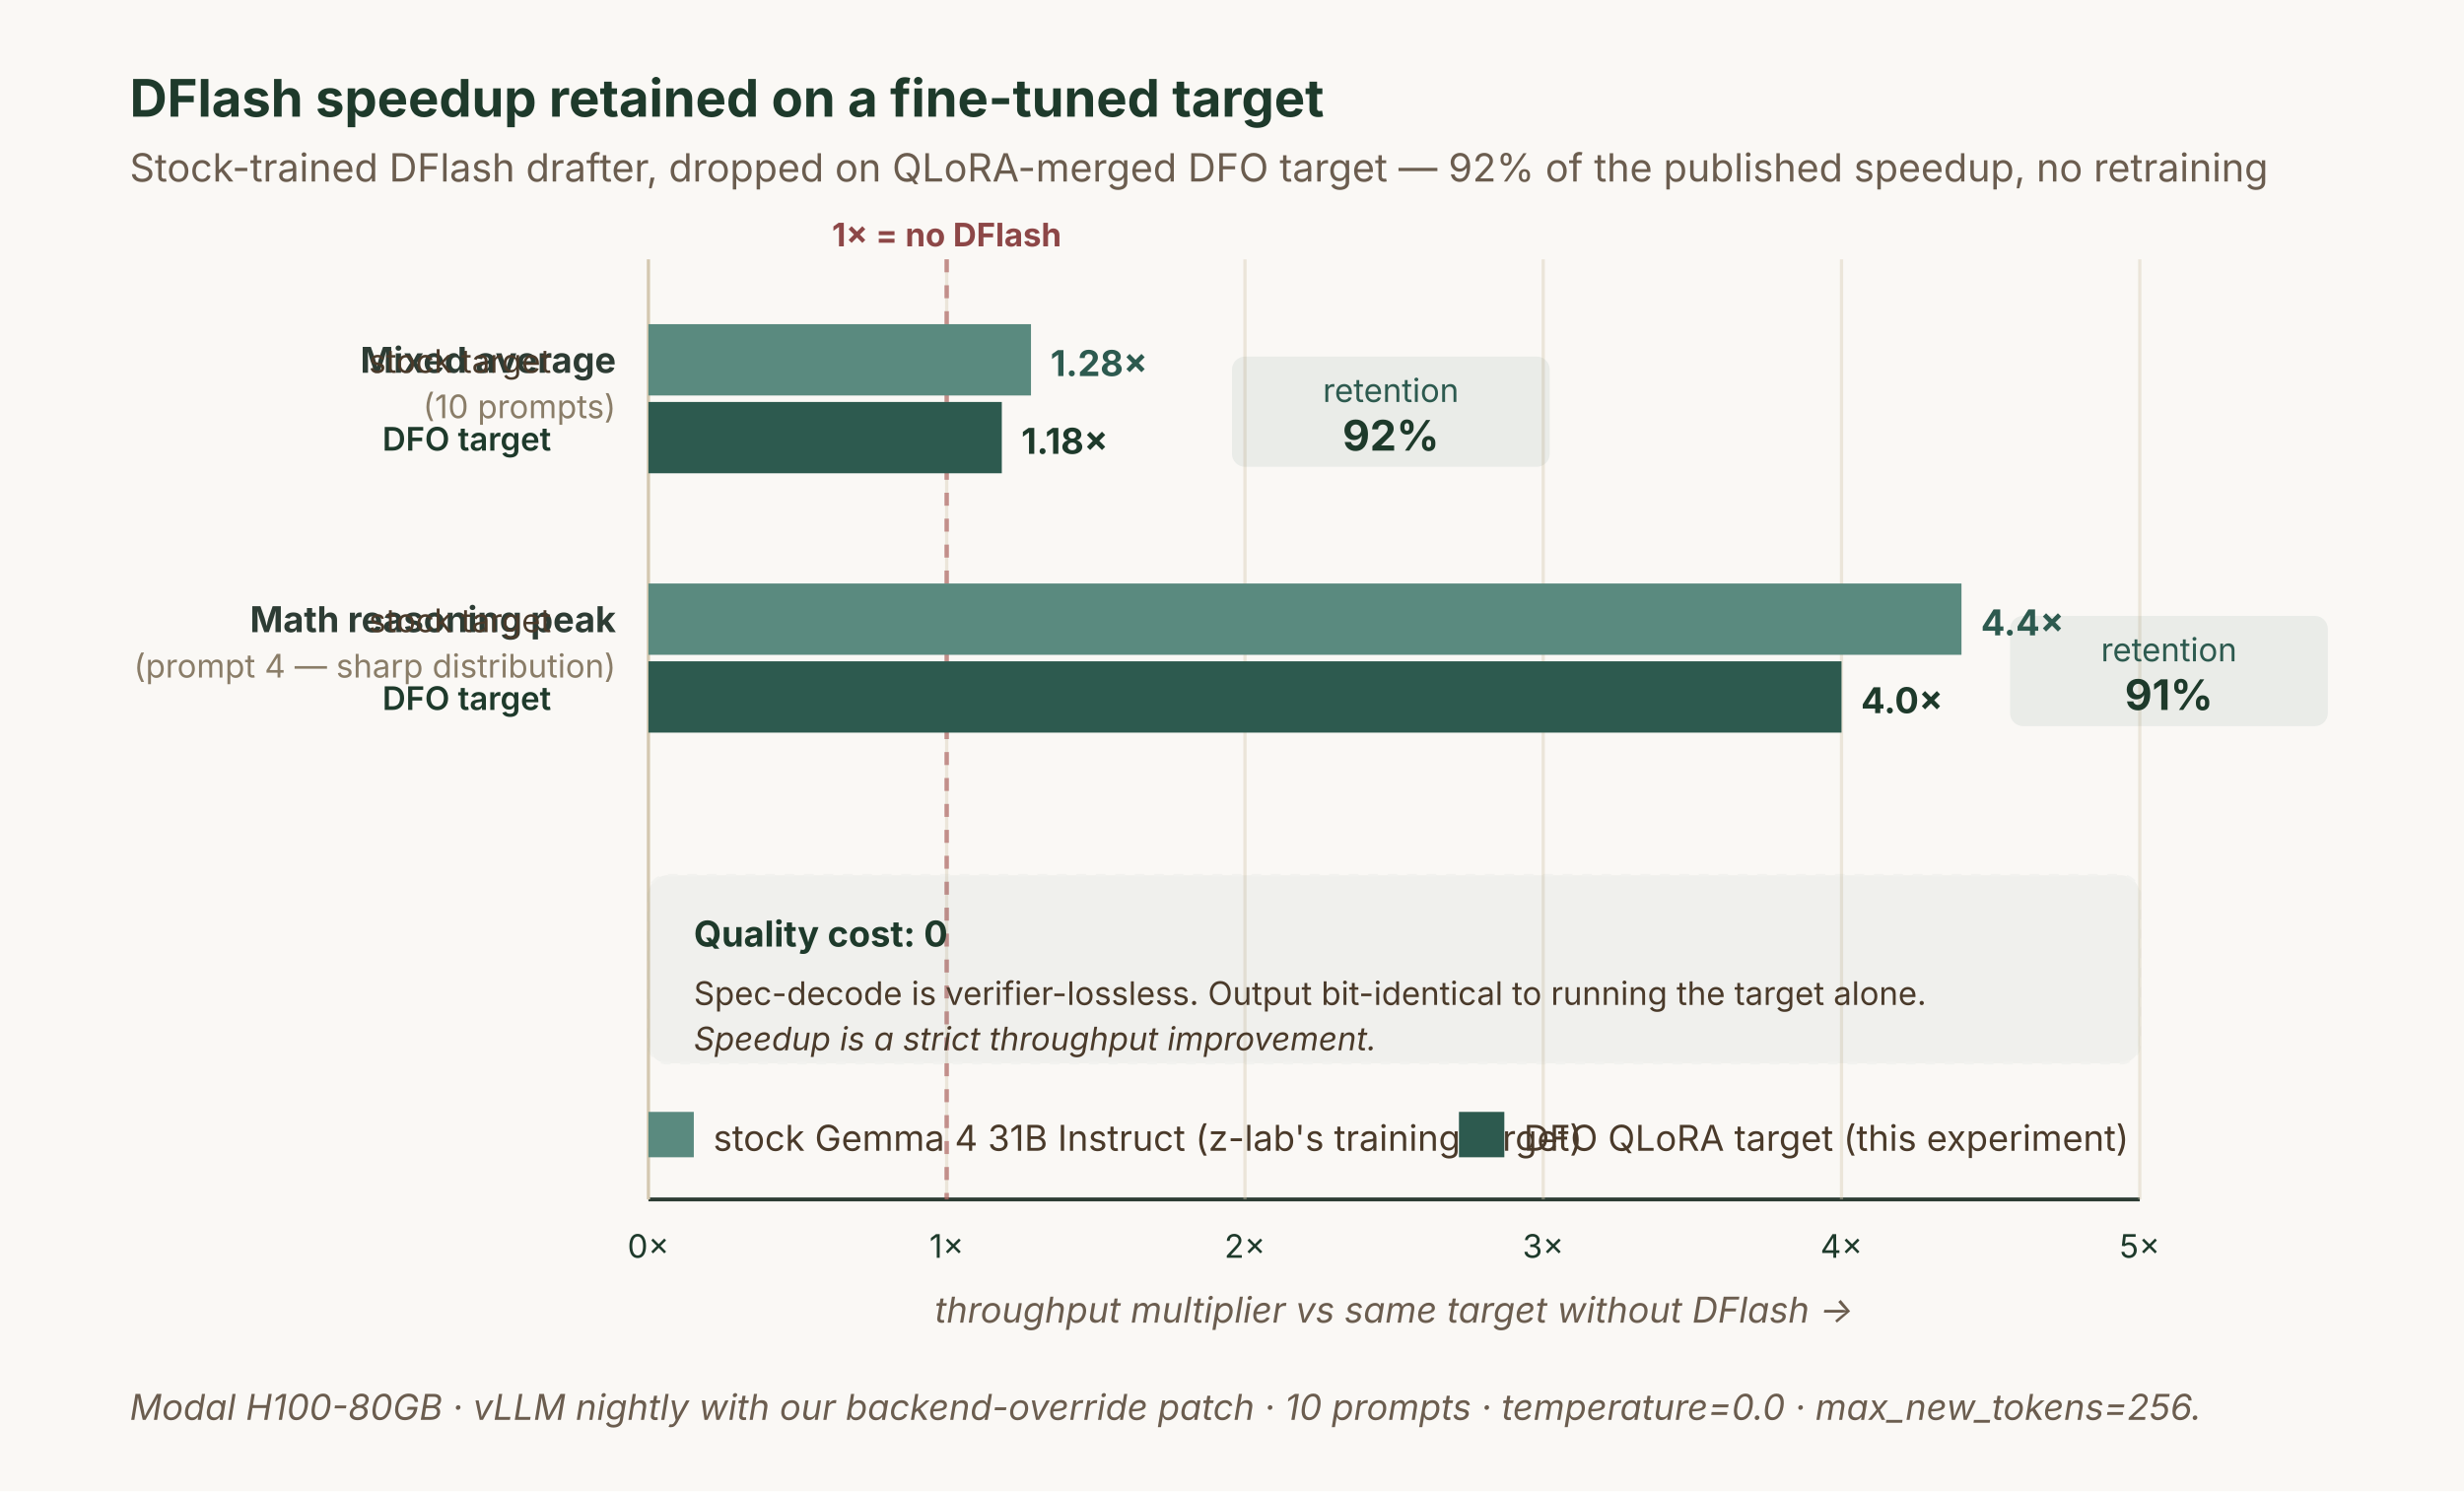
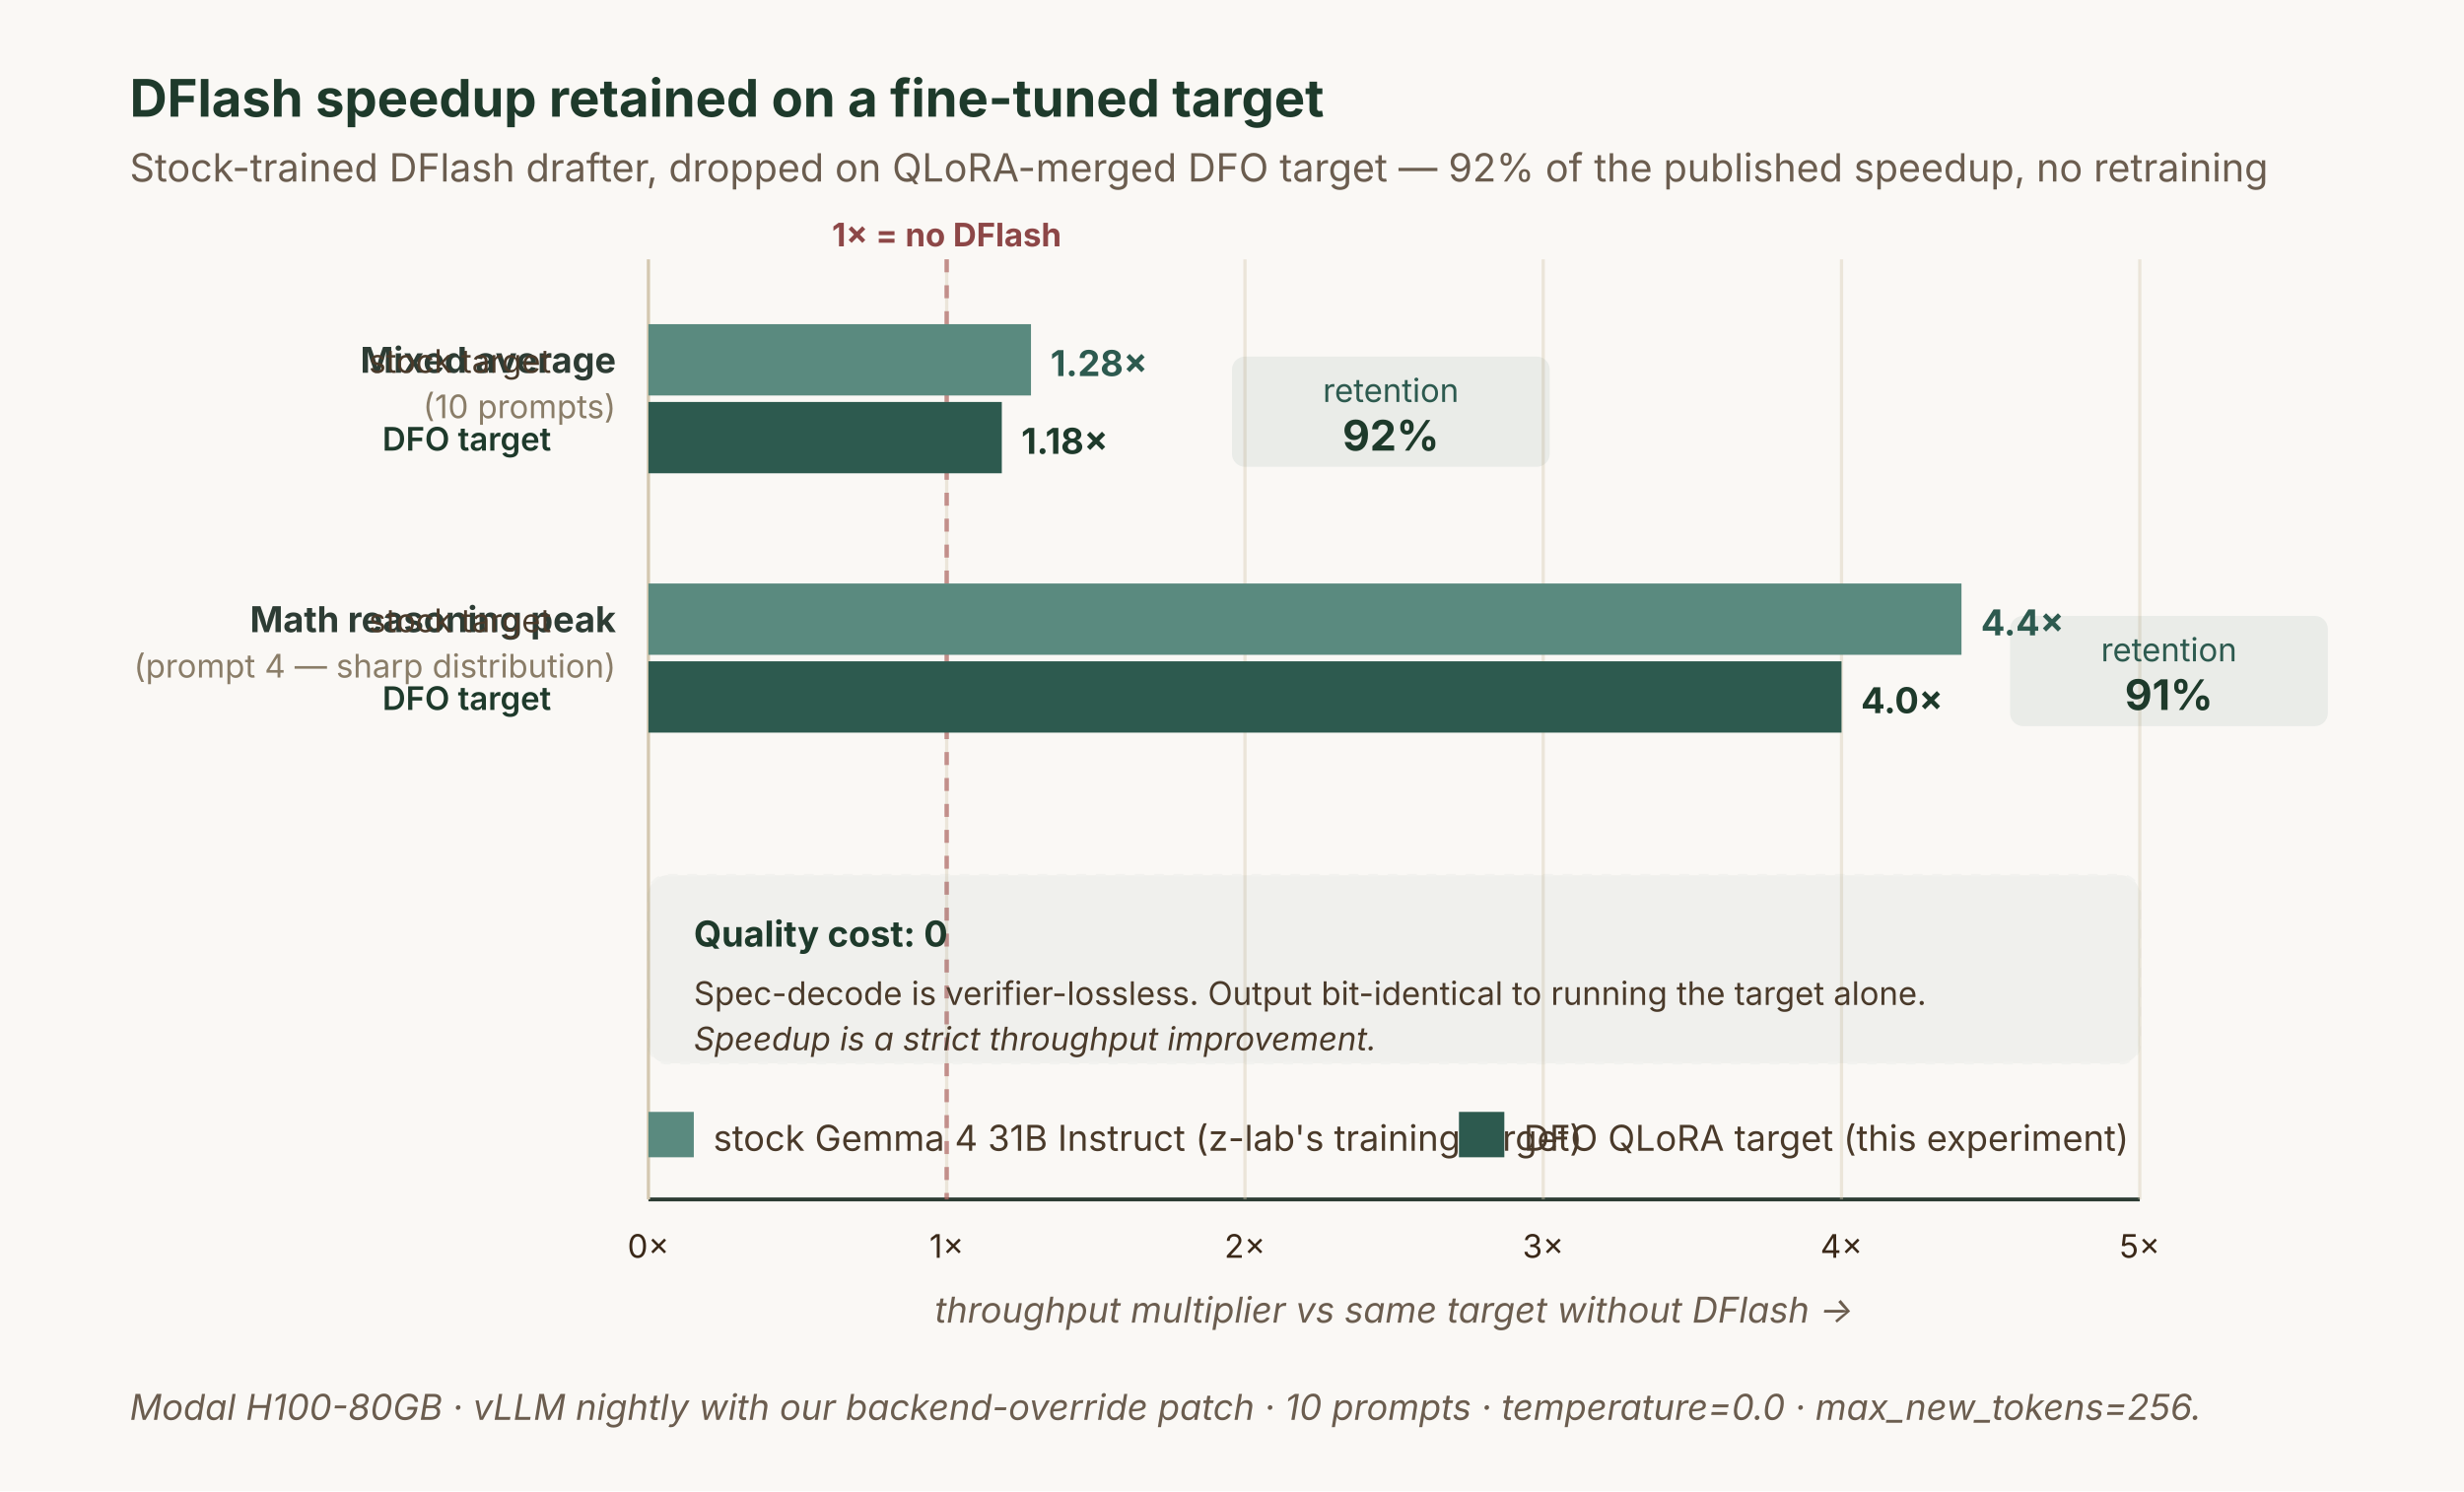
<svg xmlns="http://www.w3.org/2000/svg" viewBox="0 0 760 460" font-family="'DM Sans', -apple-system, sans-serif" role="img" aria-label="Bar chart of DFlash speculative-decoding speedups on stock Gemma 4 31B vs our DFO QLoRA fine-tune. On the mixed-prompt average the stock target gets 1.28x and the DFO target gets 1.18x (92 percent retention). On the math-reasoning peak prompt the stock target gets 4.4x and the DFO target gets 4.0x (91 percent retention).">
  <rect width="760" height="460" fill="#faf8f5" />
  <text x="40" y="36" font-size="16" font-weight="700" fill="#1e3a2b">DFlash speedup retained on a fine-tuned target</text>
  <text x="40" y="56" font-size="12" fill="#6b5d4f">Stock-trained DFlash drafter, dropped on QLoRA-merged DFO target — 92% of the published speedup, no retraining</text>
-   <g stroke="#d4c8b0" stroke-width="1" font-size="10" fill="#1e3a2b">
+   <g stroke="#d4c8b0" stroke-width="1" font-size="10" fill="#3a2818">
    <line x1="200" y1="370" x2="660" y2="370" stroke="#2d3c34" stroke-width="1.2" />
    <line x1="200" y1="80" x2="200" y2="370" />
    <line x1="292" y1="80" x2="292" y2="370" opacity="0.4" />
    <line x1="384" y1="80" x2="384" y2="370" opacity="0.4" />
    <line x1="476" y1="80" x2="476" y2="370" opacity="0.4" />
    <line x1="568" y1="80" x2="568" y2="370" opacity="0.4" />
    <line x1="660" y1="80" x2="660" y2="370" opacity="0.4" />
    <line x1="292" y1="80" x2="292" y2="370" stroke="#a04848" stroke-width="1.4" stroke-dasharray="4 4" opacity="0.55" />
    <text stroke="none" x="292" y="76" font-size="10" fill="#7a2828" text-anchor="middle" font-weight="700" opacity="0.85">1× = no DFlash</text>
    <text stroke="none" x="200" y="388" text-anchor="middle">0×</text>
    <text stroke="none" x="292" y="388" text-anchor="middle">1×</text>
    <text stroke="none" x="384" y="388" text-anchor="middle">2×</text>
    <text stroke="none" x="476" y="388" text-anchor="middle">3×</text>
    <text stroke="none" x="568" y="388" text-anchor="middle">4×</text>
    <text stroke="none" x="660" y="388" text-anchor="middle">5×</text>
    <text stroke="none" x="430" y="408" text-anchor="middle" font-size="11" fill="#6b5d4f" font-style="italic">throughput multiplier vs same target without DFlash →</text>
  </g>
  <g font-size="11">
    <text x="190" y="115" text-anchor="end" fill="#2d3c34" font-weight="700">Mixed average</text>
    <text x="190" y="129" text-anchor="end" fill="#8a7d68" font-size="10">(10 prompts)</text>
    <rect x="200" y="100" width="118" height="22" fill="#5a8a7f" />
    <text x="170" y="115" text-anchor="end" fill="#4a3a2a" font-size="10">stock target</text>
    <text x="324" y="116" fill="#2d5a4f" font-weight="700">1.28×</text>
    <rect x="200" y="124" width="109" height="22" fill="#2d5a4f" />
    <text x="170" y="139" text-anchor="end" fill="#1e3a2b" font-size="10" font-weight="600">DFO target</text>
    <text x="315" y="140" fill="#1e3a2b" font-weight="700">1.18×</text>
    <g transform="translate(380, 110)">
      <rect x="0" y="0" width="98" height="34" rx="4" fill="#2d5a4f" opacity="0.08" />
      <text x="49" y="14" text-anchor="middle" font-size="10" fill="#2d5a4f">retention</text>
      <text x="49" y="29" text-anchor="middle" font-size="13" font-weight="700" fill="#1e3a2b">92%</text>
    </g>
    <text x="190" y="195" text-anchor="end" fill="#2d3c34" font-weight="700">Math reasoning peak</text>
    <text x="190" y="209" text-anchor="end" fill="#8a7d68" font-size="10">(prompt 4 — sharp distribution)</text>
    <rect x="200" y="180" width="405" height="22" fill="#5a8a7f" />
    <text x="170" y="195" text-anchor="end" fill="#4a3a2a" font-size="10">stock target</text>
    <text x="611" y="196" fill="#2d5a4f" font-weight="700">4.4×</text>
    <rect x="200" y="204" width="368" height="22" fill="#2d5a4f" />
    <text x="170" y="219" text-anchor="end" fill="#1e3a2b" font-size="10" font-weight="600">DFO target</text>
    <text x="574" y="220" fill="#1e3a2b" font-weight="700">4.0×</text>
    <g transform="translate(620, 190)">
      <rect x="0" y="0" width="98" height="34" rx="4" fill="#2d5a4f" opacity="0.08" />
      <text x="49" y="14" text-anchor="middle" font-size="10" fill="#2d5a4f">retention</text>
      <text x="49" y="29" text-anchor="middle" font-size="13" font-weight="700" fill="#1e3a2b">91%</text>
    </g>
    <g transform="translate(200, 270)">
      <rect x="0" y="0" width="460" height="58" rx="6" fill="#2d5a4f" opacity="0.05" stroke="#5a8a7f" stroke-width="0.8" stroke-dasharray="3 3" opacity-bonus="1" />
      <text x="14" y="22" font-size="11" font-weight="700" fill="#1e3a2b">Quality cost: 0</text>
      <text x="14" y="40" font-size="10" fill="#4a3a2a">Spec-decode is verifier-lossless. Output bit-identical to running the target alone.</text>
      <text x="14" y="54" font-size="10" fill="#4a3a2a" font-style="italic">Speedup is a strict throughput improvement.</text>
    </g>
  </g>
  <g font-size="11" fill="#4a3a2a">
    <rect x="200" y="343" width="14" height="14" fill="#5a8a7f" />
    <text x="220" y="355">stock Gemma 4 31B Instruct (z-lab's training target)</text>
    <rect x="450" y="343" width="14" height="14" fill="#2d5a4f" />
    <text x="470" y="355">DFO QLoRA target (this experiment)</text>
  </g>
  <text x="40" y="438" font-size="11" fill="#6b5d4f" font-style="italic">Modal H100-80GB · vLLM nightly with our backend-override patch · 10 prompts · temperature=0.0 · max_new_tokens=256.</text>
</svg>
